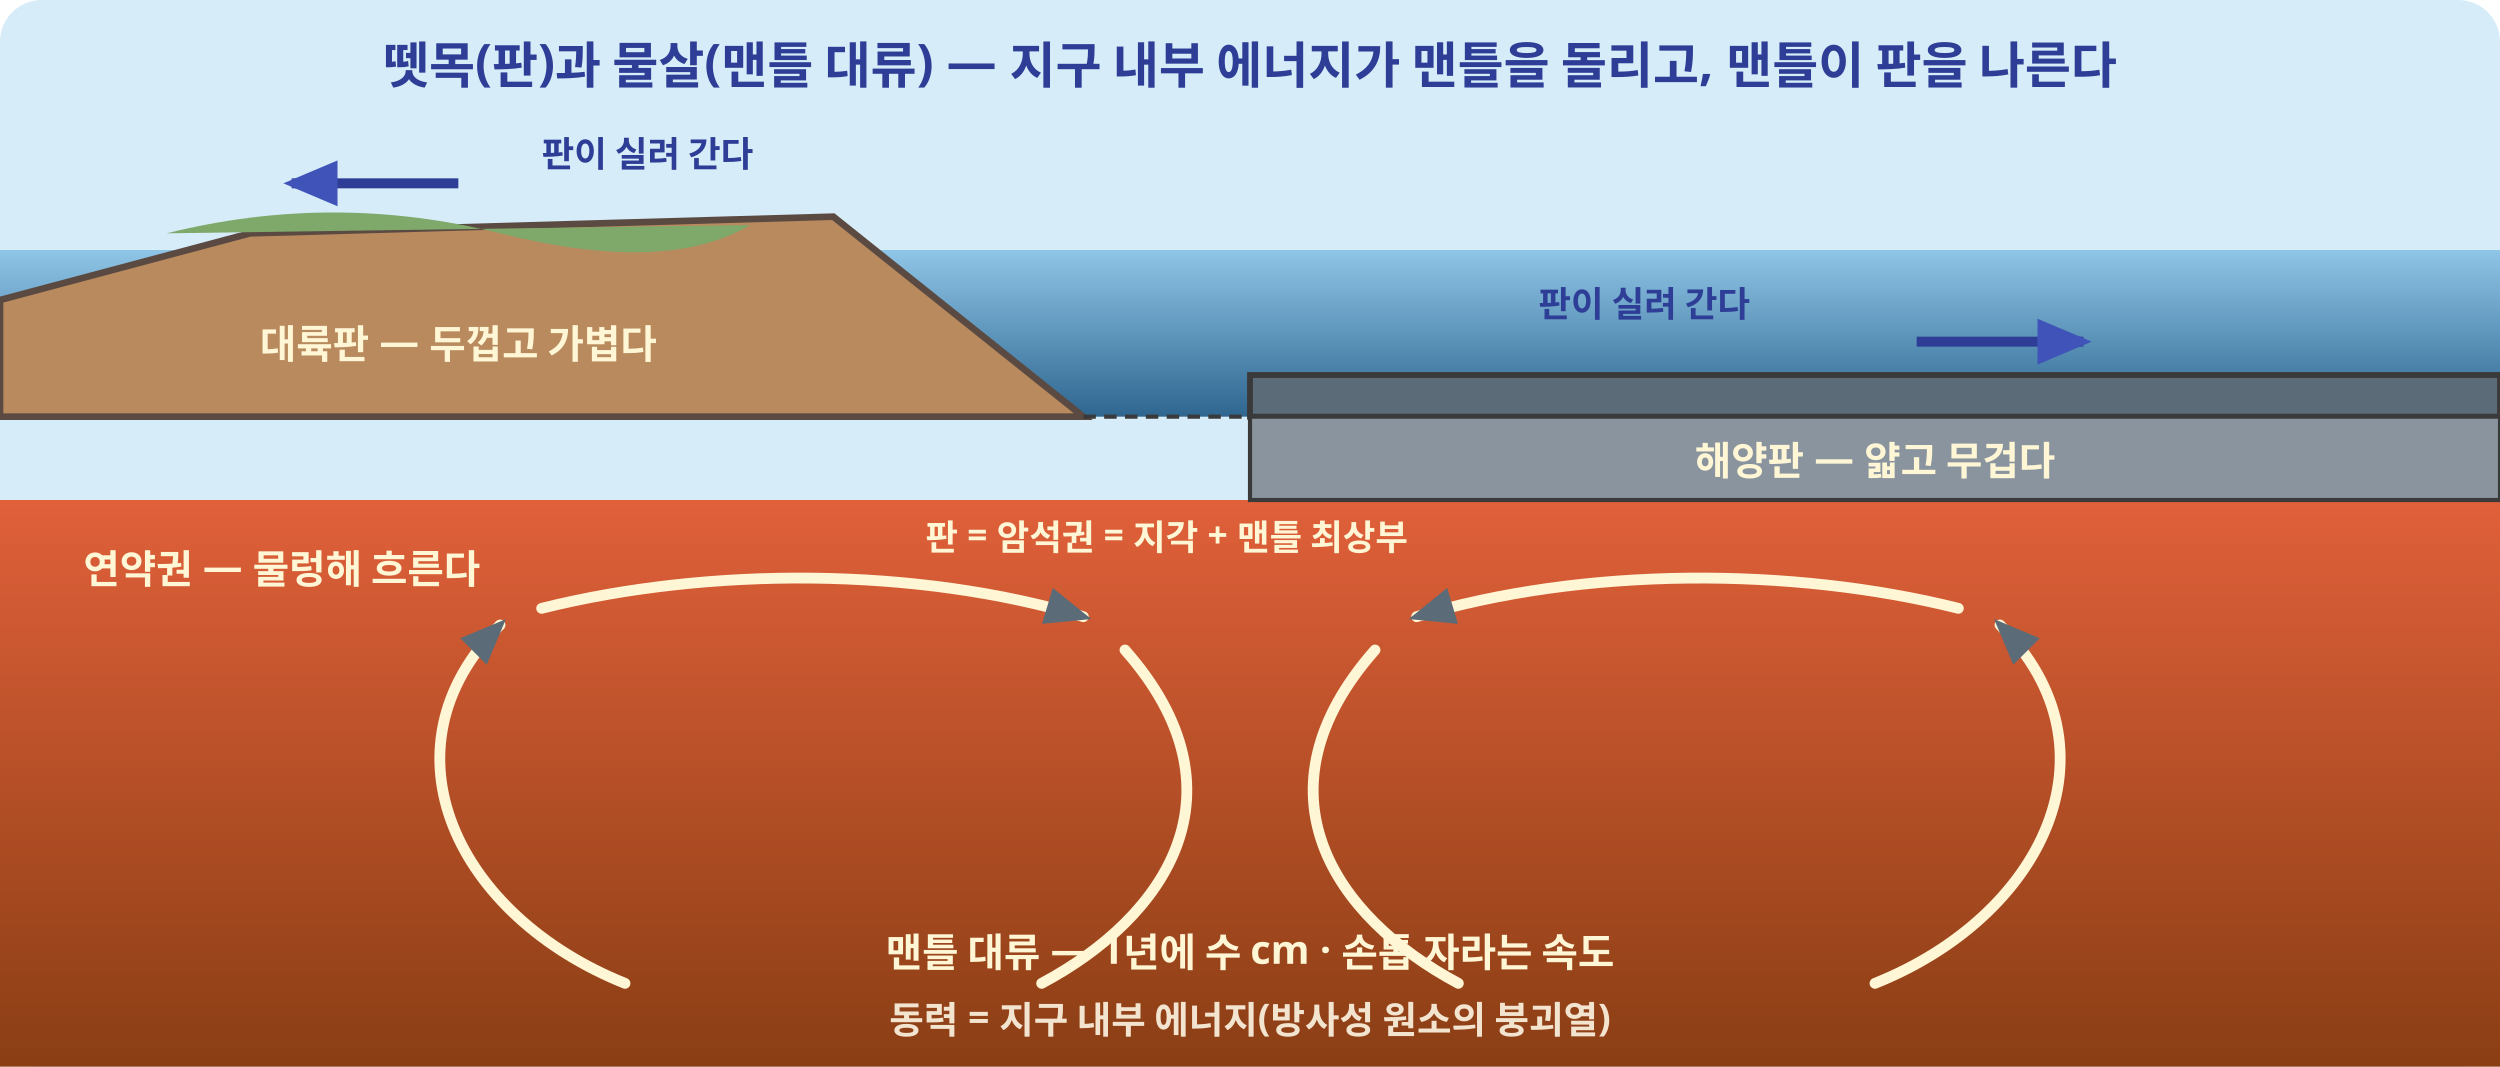
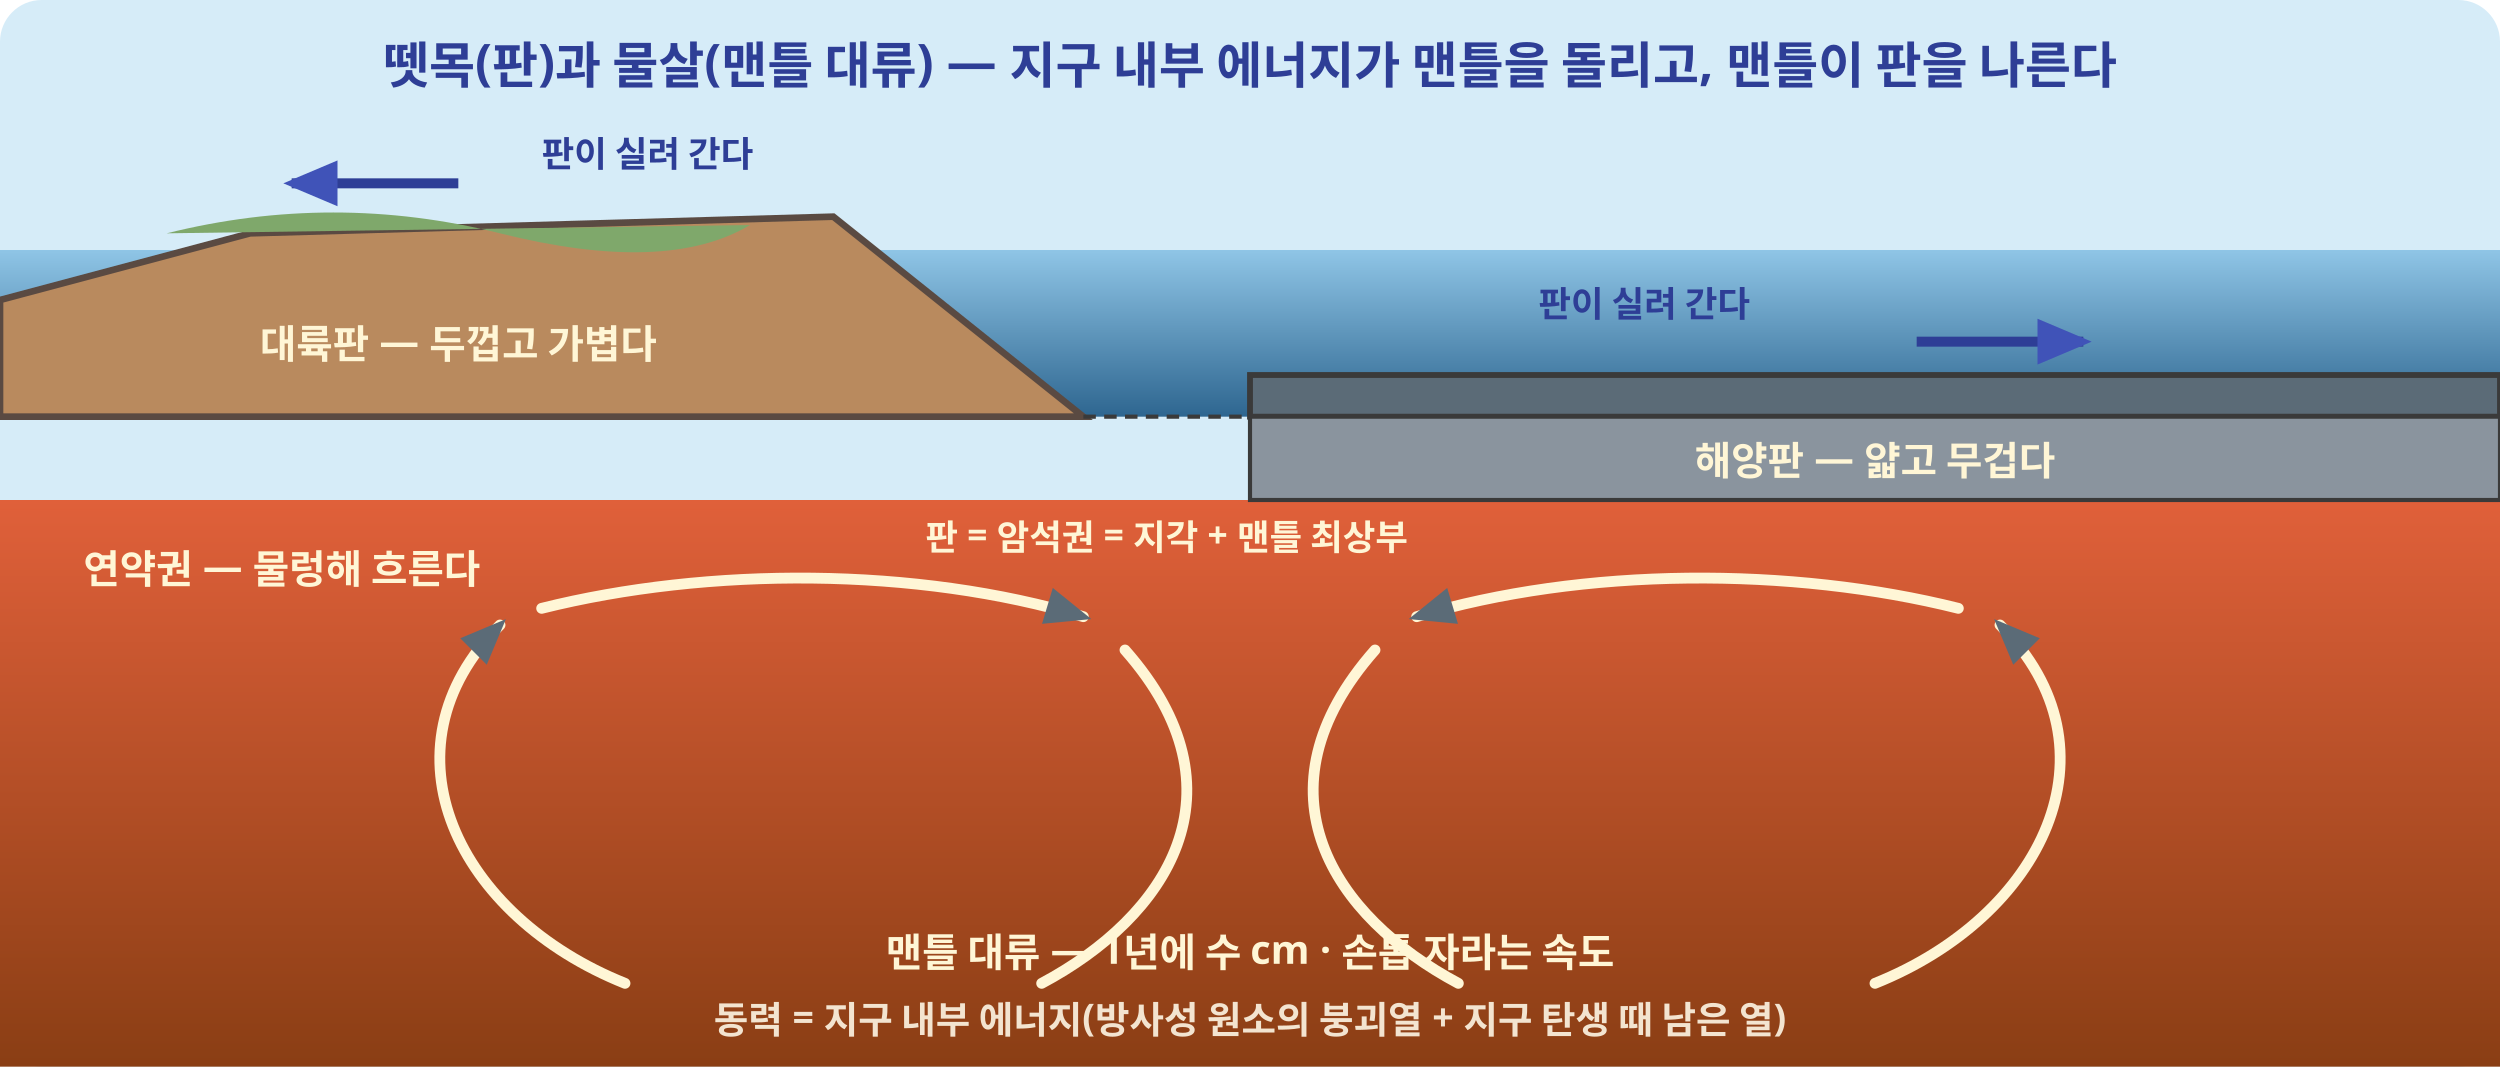
<svg width="600" height="256" viewBox="0 0 600 256" font-family="PC Sans">
  <defs>
    <marker id="arrB-1302-01" markerUnits="userSpaceOnUse" markerWidth="13" markerHeight="11" refX="11" refY="5.5" orient="auto">
      <path d="M0,0 L13,5.5 L0,11 Z" fill="#4053B8" />
    </marker>
    <marker id="axP-1302-01" markerUnits="userSpaceOnUse" markerWidth="11" markerHeight="9" refX="9" refY="4.5" orient="auto">
      <path d="M0,0 L11,4.5 L0,9 Z" fill="#5B6B77" />
    </marker>
  </defs>
  <defs>
    <linearGradient id="x1mantle-1302-01" x1="0" y1="0" x2="0" y2="1">
      <stop offset="0" stop-color="#E0603A" />
      <stop offset="1" stop-color="#8A3E14" />
    </linearGradient>
    <linearGradient id="x1sea-1302-01" x1="0" y1="0" x2="0" y2="1">
      <stop offset="0" stop-color="#8FC5E6" />
      <stop offset="1" stop-color="#2E6690" />
    </linearGradient>
  </defs>
  <rect width="600" height="256" rx="10" fill="#D6ECF8" />
  <text x="300" y="20" text-anchor="middle" font-size="12" font-weight="900" fill="#2E3E96">뗏목(판)과 물살(맨틀 대류) — 지구 내부 에너지가 맨틀을 돌리고, 맨틀이 판을 나른다</text>
  <rect x="0" y="60" width="600" height="40" fill="url(#x1sea-1302-01)" />
  <rect x="0" y="120" width="600" height="136" fill="url(#x1mantle-1302-01)" />
  <g fill="none" stroke="#FFF6D6" stroke-width="2.6" stroke-linecap="round">
    <path d="M150,236 C110,220 90,180 120,150" marker-end="url(#axP-1302-01)" />
    <path d="M130,146 C170,136 220,136 260,148" marker-end="url(#axP-1302-01)" />
    <path d="M270,156 C300,190 280,220 250,236" />
    <path d="M450,236 C490,220 510,180 480,150" marker-end="url(#axP-1302-01)" />
    <path d="M470,146 C430,136 380,136 340,148" marker-end="url(#axP-1302-01)" />
    <path d="M330,156 C300,190 320,220 350,236" />
  </g>
  <text x="300" y="232" text-anchor="middle" font-size="9.5" font-weight="900" fill="#FFF6D6">맨틀 대류 — 1년에 수 cm · 손톱 자라는 속도</text>
-   <text x="300" y="248" text-anchor="middle" font-size="9" font-weight="800" fill="#F3E4D0">동력 = 지구 내부 에너지(방사성 원소의 붕괴열)</text>
+   <text x="300" y="248" text-anchor="middle" font-size="9" font-weight="800" fill="#F3E4D0">동력 = 지구 내부 에너지(방사성 원소의 붕괴열 + 지구 탄생 때 남은 열)</text>
  <text x="20" y="140" font-size="9.5" font-weight="900" fill="#FFF6D6">연약권 — 물렁해 흐른다</text>
  <g>
    <path d="M0,100 L0,72 L60,56 L200,52 L260,100 Z" fill="#B98A5E" stroke="#5A4A42" stroke-width="1.6" />
    <path d="M40,56 q40,-10 80,0 q40,10 60,-2" fill="#7FA86B" />
    <text x="110" y="86" text-anchor="middle" font-size="9.5" font-weight="900" fill="#FFF6D6">대륙판 — 두껍고 가볍다</text>
    <path d="M300,100 L300,90 L600,90 L600,100 Z" fill="#5B6B77" stroke="#3A3A3A" stroke-width="1.4" />
    <path d="M300,120 L300,100 L600,100 L600,120 Z" fill="#8A949E" stroke="#3A3A3A" stroke-width="1" />
    <text x="450" y="114" text-anchor="middle" font-size="9.5" font-weight="900" fill="#FFF6D6">해양판 — 얇고 무겁다</text>
  </g>
  <path d="M260,100 L300,100" stroke="#3A3A3A" stroke-width="1" stroke-dasharray="3 2" />
  <text x="280" y="132" text-anchor="middle" font-size="8.5" font-weight="800" fill="#FFF6D6">판 = 암석권 = 지각 + 맨틀 최상부</text>
  <g stroke="#2E3E96" stroke-width="2.4" fill="none">
    <path d="M110,44 h-40" marker-end="url(#arrB-1302-01)" />
    <path d="M460,82 h40" marker-end="url(#arrB-1302-01)" />
  </g>
  <text x="130" y="40" font-size="8.5" font-weight="900" fill="#2E3E96">판이 실려 간다</text>
  <text x="420" y="76" text-anchor="end" font-size="8.5" font-weight="900" fill="#2E3E96">판이 실려 간다</text>
</svg>
